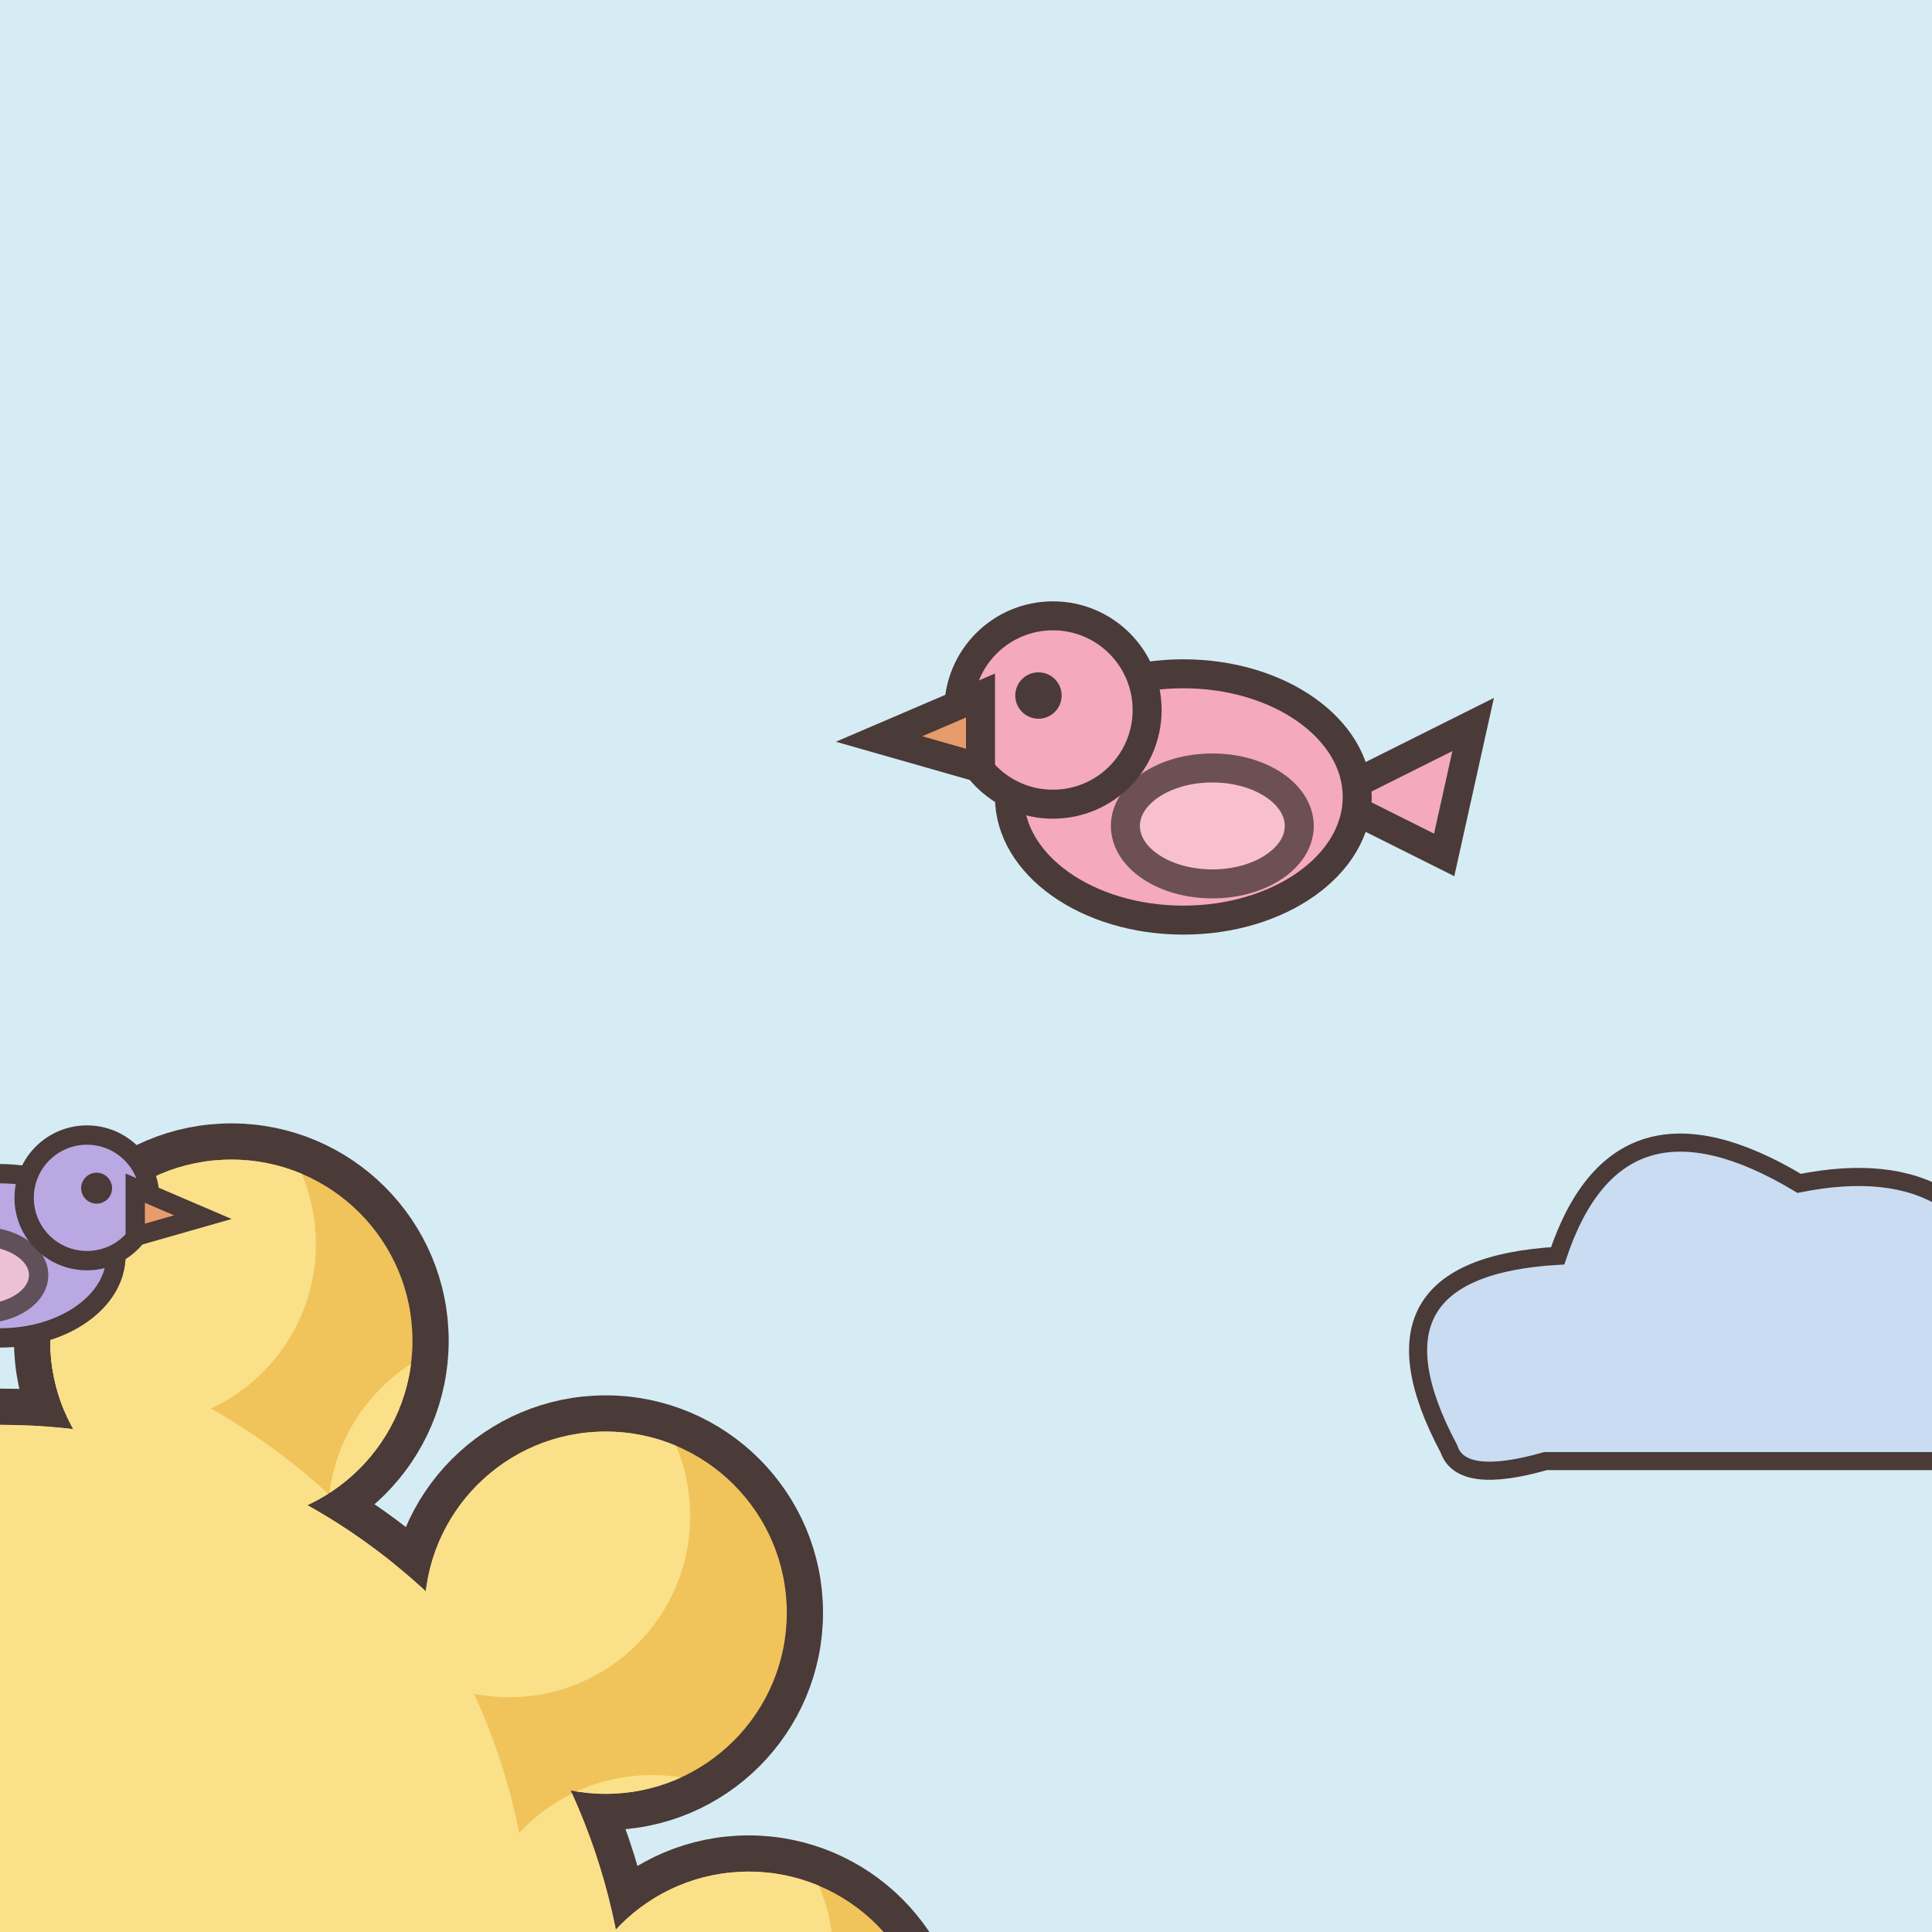
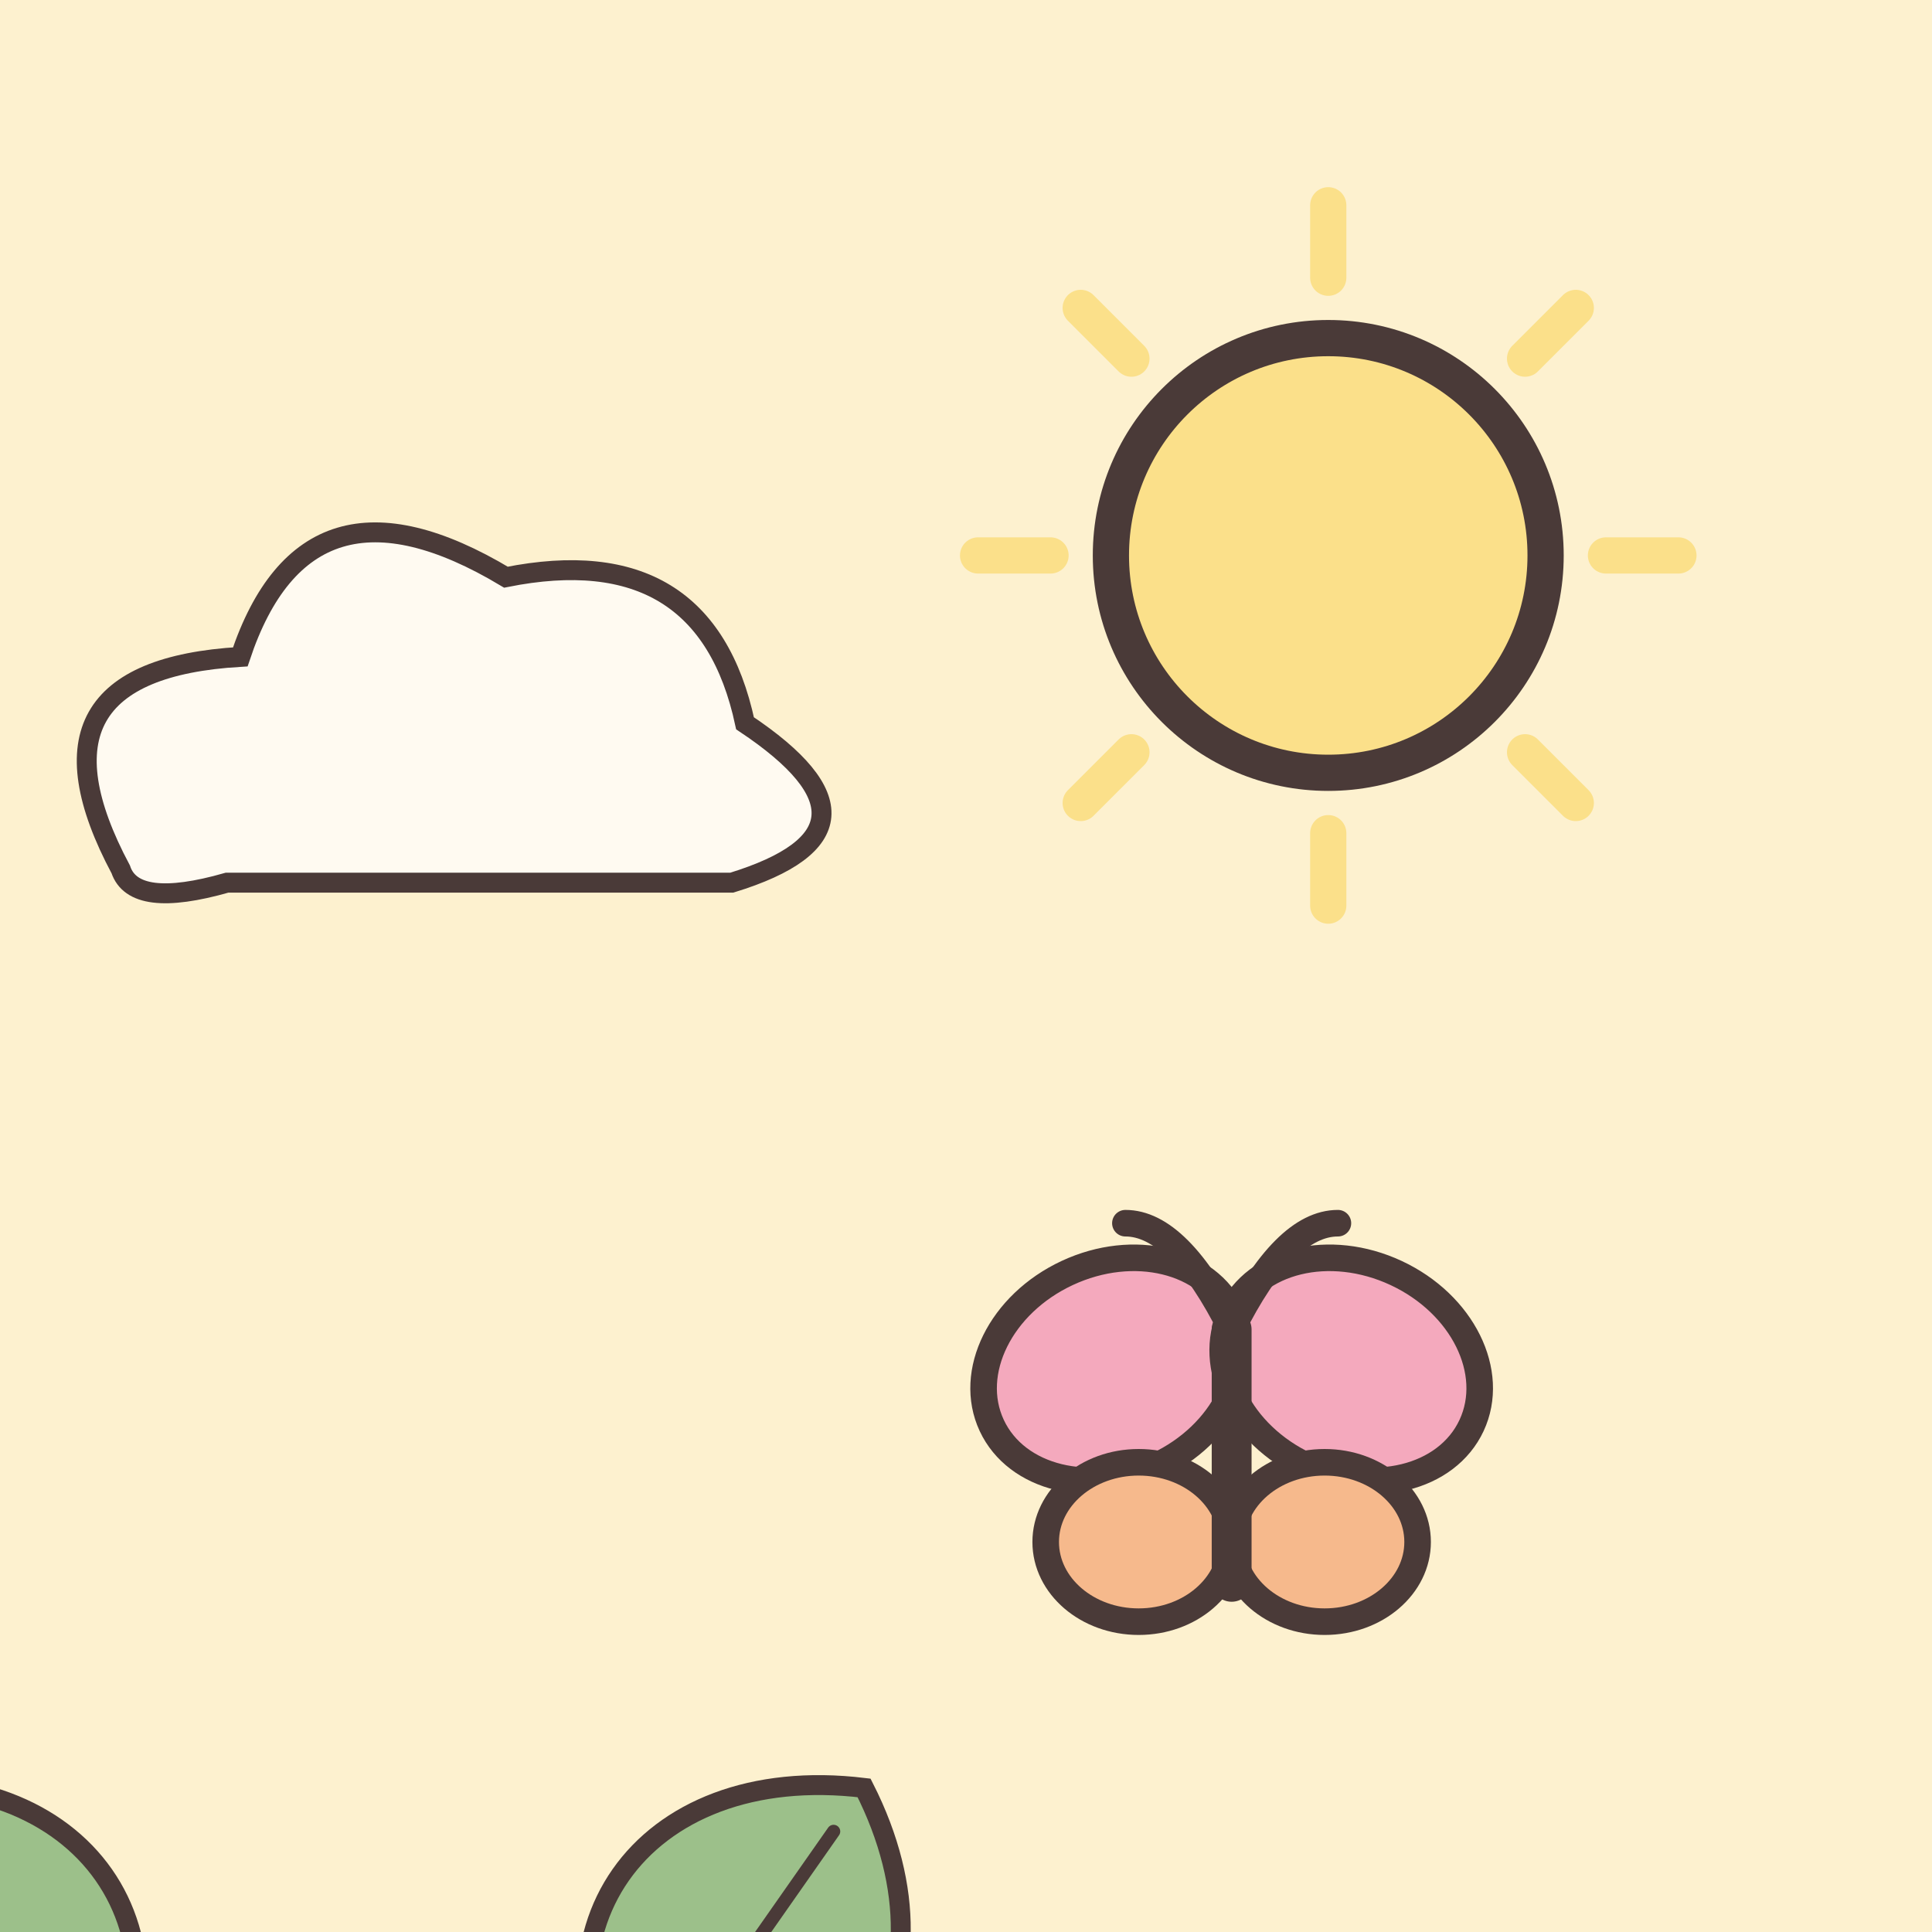
<svg xmlns="http://www.w3.org/2000/svg" width="160" height="160" viewBox="160 0 160 160">
-   <rect width="320" height="320" fill="#d6ecf5" />
-   <path d="M14 150A50 50 0 0 1 114 150" fill="none" stroke="#f4a9bd" stroke-width="7" />
-   <path d="M21 150A43 43 0 0 1 107 150" fill="none" stroke="#fbe08a" stroke-width="7" />
-   <path d="M28 150A36 36 0 0 1 100 150" fill="none" stroke="#9cc08a" stroke-width="7" />
-   <path d="M35 150A29 29 0 0 1 93 150" fill="none" stroke="#a9c1e6" stroke-width="7" />
-   <g transform="translate(60 66) scale(0.9)">
+   <rect width="320" height="320" fill="#fdf1cf" />
+   <g transform="translate(170 72) scale(0.55)">
    <path transform="translate(-30 -80)" d="M30 80Q14 50 48 48Q58 18 88 36Q118 30 124 58Q148 74 122 82H46Q32 86 30 80Z" fill="#fffaf1" stroke="#4a3a38" stroke-width="3" />
  </g>
-   <g transform="translate(258 66) scale(1.2)">
-     <g transform="scale(-1 1)">
-       <path d="M-10 0L-20 -5L-18 4Z" fill="#f4a9bd" stroke="#4a3a38" stroke-width="2" />
-       <ellipse rx="12" ry="8.5" fill="#f4a9bd" stroke="#4a3a38" stroke-width="2" />
-       <circle cx="9" cy="-6" r="6.5" fill="#f4a9bd" stroke="#4a3a38" stroke-width="2" />
-       <path d="M14 -7L21 -4L14 -2Z" fill="#e79c6c" stroke="#4a3a38" stroke-width="2" />
-       <ellipse cx="-2" cy="2" rx="6" ry="4" fill="#f9c6d3" stroke="#4a3a38" stroke-width="2" opacity=".8" />
-       <circle cx="10" cy="-7" r="1.6" fill="#4a3a38" />
+   <path d="M293.0 46.0L299.0 46.0" fill="none" stroke="#fbe08a" stroke-width="3" stroke-linecap="round" stroke-linejoin="round" />
+   <path d="M286.3 62.3L290.5 66.5" fill="none" stroke="#fbe08a" stroke-width="3" stroke-linecap="round" stroke-linejoin="round" />
+   <path d="M270.0 69.0L270.0 75.0" fill="none" stroke="#fbe08a" stroke-width="3" stroke-linecap="round" stroke-linejoin="round" />
+   <path d="M253.7 62.3L249.5 66.5" fill="none" stroke="#fbe08a" stroke-width="3" stroke-linecap="round" stroke-linejoin="round" />
+   <path d="M247.0 46.0L241.0 46.0" fill="none" stroke="#fbe08a" stroke-width="3" stroke-linecap="round" stroke-linejoin="round" />
+   <path d="M253.7 29.7L249.5 25.5" fill="none" stroke="#fbe08a" stroke-width="3" stroke-linecap="round" stroke-linejoin="round" />
+   <path d="M270.0 23.0L270.0 17.0" fill="none" stroke="#fbe08a" stroke-width="3" stroke-linecap="round" stroke-linejoin="round" />
+   <path d="M286.3 29.7L290.5 25.5" fill="none" stroke="#fbe08a" stroke-width="3" stroke-linecap="round" stroke-linejoin="round" />
+   <circle cx="270" cy="46" r="18" fill="#fbe08a" stroke="#4a3a38" stroke-width="3" />
+   <path d="M0 226Q80 200 170 220T320 226V320H0Z" fill="#bfe6d4" />
+   <path d="M0 262Q90 236 190 260T320 262V320H0Z" fill="#9cc08a" stroke="#4a3a38" stroke-width="3" />
+   <path d="M90 150V290" fill="none" stroke="#4a3a38" stroke-width="3" stroke-linecap="round" stroke-linejoin="round" />
+   <g transform="translate(90 285) rotate(-140) scale(1)">
+     <path d="M0 0C14-30 46-30 62 0C46 30 14 30 0 0Z" fill="#9cc08a" stroke="#4a3a38" stroke-width="3" />
+     <path d="M4 0H54" fill="none" stroke="#4a3a38" stroke-width="2" stroke-linecap="round" stroke-linejoin="round" />
+   </g>
+   <ellipse cx="90" cy="69" rx="16.2" ry="28.8" fill="#f6b98c" stroke="#4a3a38" stroke-width="3" transform="rotate(15 90 105)" />
+   <ellipse cx="90" cy="69" rx="16.2" ry="28.8" fill="#f6b98c" stroke="#4a3a38" stroke-width="3" transform="rotate(75 90 105)" />
+   <ellipse cx="90" cy="69" rx="16.2" ry="28.8" fill="#f6b98c" stroke="#4a3a38" stroke-width="3" transform="rotate(135 90 105)" />
+   <ellipse cx="90" cy="69" rx="16.2" ry="28.8" fill="#f6b98c" stroke="#4a3a38" stroke-width="3" transform="rotate(195 90 105)" />
+   <ellipse cx="90" cy="69" rx="16.2" ry="28.8" fill="#f6b98c" stroke="#4a3a38" stroke-width="3" transform="rotate(255 90 105)" />
+   <ellipse cx="90" cy="69" rx="16.2" ry="28.8" fill="#f6b98c" stroke="#4a3a38" stroke-width="3" transform="rotate(315 90 105)" />
+   <circle cx="90" cy="105" r="14" fill="#fbe08a" stroke="#4a3a38" stroke-width="3" />
+   <g transform="translate(34 52) scale(1.1)">
+     <ellipse cx="-4" cy="-9" rx="6" ry="4" fill="#fff" stroke="#4a3a38" stroke-width="2" transform="rotate(-25 -4 -9)" />
+     <ellipse cx="5" cy="-9" rx="6" ry="4" fill="#fff" stroke="#4a3a38" stroke-width="2" transform="rotate(25 5 -9)" />
+     <ellipse rx="12" ry="8" fill="#fbe08a" stroke="#4a3a38" stroke-width="2" />
+     <path d="M-3 -7V7M4 -7V7" fill="none" stroke="#4a3a38" stroke-width="2.5" stroke-linecap="round" stroke-linejoin="round" />
+     <circle cx="-8" cy="-1" r="1.7" fill="#4a3a38" />
+   </g>
+   <g transform="translate(262 120) scale(1.1)">
+     <ellipse cx="-9" cy="-6" rx="10" ry="8" fill="#f4a9bd" stroke="#4a3a38" stroke-width="2" transform="rotate(-25 -9 -6)" />
+     <ellipse cx="9" cy="-6" rx="10" ry="8" fill="#f4a9bd" stroke="#4a3a38" stroke-width="2" transform="rotate(25 9 -6)" />
+     <ellipse cx="-7" cy="7" rx="7" ry="6" fill="#f6b98c" stroke="#4a3a38" stroke-width="2" />
+     <ellipse cx="7" cy="7" rx="7" ry="6" fill="#f6b98c" stroke="#4a3a38" stroke-width="2" />
+     <path d="M0 -9V10" fill="none" stroke="#4a3a38" stroke-width="3" stroke-linecap="round" stroke-linejoin="round" />
+     <path d="M0 -9Q-4 -17 -8 -17M0 -9Q4 -17 8 -17" fill="none" stroke="#4a3a38" stroke-width="2" stroke-linecap="round" stroke-linejoin="round" />
+   </g>
+   <g transform="translate(36 296) scale(1.1)">
+     <path d="M-7 0V-14H7V0Q0 4 -7 0Z" fill="#fffaf1" stroke="#4a3a38" stroke-width="2" />
+     <path d="M-20 -14A20 16 0 0 1 20 -14Z" fill="#e8788f" stroke="#4a3a38" stroke-width="2" />
+     <circle cx="-8" cy="-22" r="3" fill="#fff" />
+     <circle cx="6" cy="-26" r="2.5" fill="#fff" />
+     <circle cx="12" cy="-19" r="2" fill="#fff" />
+   </g>
+   <path d="M60 312q-4-14-10-18M60 312q0-18 2-24M60 312q4-14 12-16" fill="none" stroke="#6f9f6b" stroke-width="3" stroke-linecap="round" stroke-linejoin="round" />
+   <path d="M300 308q-4-14-10-18M300 308q0-18 2-24M300 308q4-14 12-16" fill="none" stroke="#6f9f6b" stroke-width="3" stroke-linecap="round" stroke-linejoin="round" />
+   <g transform="translate(168 176) rotate(-125) scale(0.55)">
+     <path d="M0 0C14-30 46-30 62 0C46 30 14 30 0 0Z" fill="#9cc08a" stroke="#4a3a38" stroke-width="3" />
+     <path d="M4 0H54" fill="none" stroke="#4a3a38" stroke-width="2" stroke-linecap="round" stroke-linejoin="round" />
+   </g>
+   <g transform="translate(212 176) rotate(-55) scale(0.55)">
+     <path d="M0 0C14-30 46-30 62 0C46 30 14 30 0 0Z" fill="#9cc08a" stroke="#4a3a38" stroke-width="3" />
+     <path d="M4 0H54" fill="none" stroke="#4a3a38" stroke-width="2" stroke-linecap="round" stroke-linejoin="round" />
+   </g>
+   <g stroke="#4a3a38" stroke-width="6" stroke-linejoin="round" fill="#4a3a38">
+     <ellipse cx="190" cy="222" rx="68" ry="58" />
+     <ellipse cx="156" cy="276" rx="20" ry="12" />
+     <ellipse cx="224" cy="276" rx="20" ry="12" />
+     <ellipse cx="128" cy="216" rx="11" ry="18" transform="rotate(50 128 216)" />
+     <ellipse cx="257" cy="190" rx="11" ry="18" transform="rotate(30 257 190)" />
+   </g>
+   <clipPath id="pip">
+     <ellipse cx="190" cy="222" rx="68" ry="58" />
+     <ellipse cx="156" cy="276" rx="20" ry="12" />
+     <ellipse cx="224" cy="276" rx="20" ry="12" />
+     <ellipse cx="128" cy="216" rx="11" ry="18" transform="rotate(50 128 216)" />
+     <ellipse cx="257" cy="190" rx="11" ry="18" transform="rotate(30 257 190)" />
+   </clipPath>
+   <g clip-path="url(#pip)">
+     <rect width="320" height="320" fill="#f6b98c" />
+     <g transform="translate(-8 -8)" fill="#f8d5b8">
+       <ellipse cx="190" cy="222" rx="68" ry="58" />
+       <ellipse cx="156" cy="276" rx="20" ry="12" />
+       <ellipse cx="224" cy="276" rx="20" ry="12" />
+       <ellipse cx="128" cy="216" rx="11" ry="18" transform="rotate(50 128 216)" />
+       <ellipse cx="257" cy="190" rx="11" ry="18" transform="rotate(30 257 190)" />
+     </g>
+     <ellipse cx="160" cy="190" rx="16" ry="9" fill="#fff" opacity=".5" transform="rotate(-35 160 190)" />
+   </g>
+   <path d="M167 213Q173 204 179 213" fill="none" stroke="#4a3a38" stroke-width="2.5" stroke-linecap="round" stroke-linejoin="round" />
+   <path d="M201 213Q207 204 213 213" fill="none" stroke="#4a3a38" stroke-width="2.5" stroke-linecap="round" stroke-linejoin="round" />
+   <ellipse cx="163" cy="224" rx="7" ry="4.5" fill="#e8788f" opacity=".55" />
+   <ellipse cx="217" cy="224" rx="7" ry="4.5" fill="#e8788f" opacity=".55" />
+   <path d="M180 222Q190 224 200 222Q190 240 180 222Z" fill="#e8788f" stroke="#4a3a38" stroke-width="2.5" stroke-linejoin="round" />
+   <g transform="translate(110 196) scale(1)">
+     <g transform="rotate(-15)">
+       <path d="M-12 2L-28 12" fill="none" stroke="#4a3a38" stroke-width="4" stroke-linecap="round" stroke-linejoin="round" />
+       <ellipse cx="-29" cy="13" rx="3" ry="5" fill="#8fb0dd" stroke="#4a3a38" stroke-width="2" />
+       <path d="M12 -5Q24 -2 12 9" fill="none" stroke="#4a3a38" stroke-width="3" stroke-linecap="round" stroke-linejoin="round" />
+       <rect x="-12" y="-10" width="24" height="20" rx="5" fill="#a9c1e6" stroke="#4a3a38" stroke-width="2" />
+       <path d="M-8 -4H8" fill="none" stroke="#fff" stroke-width="2" stroke-linecap="round" stroke-linejoin="round" />
    </g>
  </g>
-   <g transform="translate(280 120) scale(0.5)">
-     <path transform="translate(-30 -80)" d="M30 80Q14 50 48 48Q58 18 88 36Q118 30 124 58Q148 74 122 82H46Q32 86 30 80Z" fill="#c9dcf2" stroke="#4a3a38" stroke-width="3" />
+   <path d="M78 212.6Q81 218 78 221Q75 218 78 212.6Z" fill="#a9c1e6" stroke="#4a3a38" stroke-width="2" />
+   <path d="M74 227.32Q76.6 232 74 234.6Q71.4 232 74 227.32Z" fill="#a9c1e6" stroke="#4a3a38" stroke-width="2" />
+   <path d="M84 238.04Q86.2 242 84 244.2Q81.8 242 84 238.04Z" fill="#a9c1e6" stroke="#4a3a38" stroke-width="2" />
+   <g transform="translate(284 300) scale(0.9)">
+     <ellipse cx="2" cy="-5" rx="24" ry="6" fill="#f8d5b8" stroke="#4a3a38" stroke-width="2" />
+     <path d="M24 -8V-20M29 -8L34 -18" fill="none" stroke="#4a3a38" stroke-width="2" stroke-linecap="round" stroke-linejoin="round" />
+     <circle cx="-4" cy="-16" r="13" fill="#b9a8e2" stroke="#4a3a38" stroke-width="2" />
+     <path d="M-4 -16a4 4 0 1 1 4 4a8 8 0 1 1-8-8" fill="none" stroke="#4a3a38" stroke-width="2" stroke-linecap="round" stroke-linejoin="round" />
  </g>
-   <g transform="translate(52 232) scale(0.8)">
-     <path d="M-12 24L-8 42M12 24L8 42" fill="none" stroke="#4a3a38" stroke-width="2" stroke-linecap="round" stroke-linejoin="round" />
-     <rect x="-10" y="42" width="20" height="13" rx="3" fill="#f6b98c" stroke="#4a3a38" stroke-width="2" />
-     <circle r="26" fill="#f4a9bd" stroke="#4a3a38" stroke-width="2" />
-     <path d="M0 -26C-14 -10 -14 10 0 26C14 10 14 -10 0 -26Z" fill="#fbe08a" stroke="#4a3a38" stroke-width="2" />
-   </g>
-   <g transform="translate(250 262) scale(1.1)">
-     <path d="M0 0L46 -14L20 12Z" fill="#fffaf1" stroke="#4a3a38" stroke-width="2" stroke-linejoin="round" />
-     <path d="M0 0L20 12L16 2Z" fill="#a9c1e6" stroke="#4a3a38" stroke-width="2" stroke-linejoin="round" />
-   </g>
-   <g transform="translate(300 308) scale(0.7)">
-     <path transform="translate(-30 -80)" d="M30 80Q14 50 48 48Q58 18 88 36Q118 30 124 58Q148 74 122 82H46Q32 86 30 80Z" fill="#fffaf1" stroke="#4a3a38" stroke-width="3" />
-   </g>
-   <g stroke="#4a3a38" stroke-width="6" stroke-linejoin="round" fill="#4a3a38">
-     <circle cx="222" cy="170" r="15" />
-     <circle cx="210.159" cy="206.443" r="15" />
-     <circle cx="179.159" cy="228.966" r="15" />
-     <circle cx="140.841" cy="228.966" r="15" />
-     <circle cx="109.841" cy="206.443" r="15" />
-     <circle cx="98" cy="170" r="15" />
-     <circle cx="109.841" cy="133.557" r="15" />
-     <circle cx="140.841" cy="111.034" r="15" />
-     <circle cx="179.159" cy="111.034" r="15" />
-     <circle cx="210.159" cy="133.557" r="15" />
-     <circle cx="160" cy="170" r="52" />
-   </g>
-   <clipPath id="sunny">
-     <circle cx="222" cy="170" r="15" />
-     <circle cx="210.159" cy="206.443" r="15" />
-     <circle cx="179.159" cy="228.966" r="15" />
-     <circle cx="140.841" cy="228.966" r="15" />
-     <circle cx="109.841" cy="206.443" r="15" />
-     <circle cx="98" cy="170" r="15" />
-     <circle cx="109.841" cy="133.557" r="15" />
-     <circle cx="140.841" cy="111.034" r="15" />
-     <circle cx="179.159" cy="111.034" r="15" />
-     <circle cx="210.159" cy="133.557" r="15" />
-     <circle cx="160" cy="170" r="52" />
-   </clipPath>
-   <g clip-path="url(#sunny)">
-     <rect width="320" height="320" fill="#f0c45a" />
-     <g transform="translate(-8 -8)" fill="#fbe08a">
-       <circle cx="222" cy="170" r="15" />
-       <circle cx="210.159" cy="206.443" r="15" />
-       <circle cx="179.159" cy="228.966" r="15" />
-       <circle cx="140.841" cy="228.966" r="15" />
-       <circle cx="109.841" cy="206.443" r="15" />
-       <circle cx="98" cy="170" r="15" />
-       <circle cx="109.841" cy="133.557" r="15" />
-       <circle cx="140.841" cy="111.034" r="15" />
-       <circle cx="179.159" cy="111.034" r="15" />
-       <circle cx="210.159" cy="133.557" r="15" />
-       <circle cx="160" cy="170" r="52" />
-     </g>
-     <ellipse cx="135" cy="142" rx="18" ry="9" fill="#fff" opacity=".5" transform="rotate(-35 135 142)" />
-   </g>
-   <circle cx="143" cy="164" r="4.5" fill="#4a3a38" />
-   <circle cx="144.5" cy="162.5" r="1.35" fill="#fff" />
-   <path d="M171 167Q177 158 183 167" fill="none" stroke="#4a3a38" stroke-width="2.5" stroke-linecap="round" stroke-linejoin="round" />
-   <ellipse cx="133" cy="176" rx="7" ry="4.5" fill="#e8788f" opacity=".55" />
-   <ellipse cx="187" cy="176" rx="7" ry="4.5" fill="#e8788f" opacity=".55" />
-   <path d="M150 172Q160 174 170 172Q160 190 150 172Z" fill="#e8788f" stroke="#4a3a38" stroke-width="2.5" stroke-linejoin="round" />
-   <g transform="translate(160 104) scale(0.8)">
-     <g transform="scale(1 1)">
-       <path d="M-10 0L-20 -5L-18 4Z" fill="#b9a8e2" stroke="#4a3a38" stroke-width="2" />
-       <ellipse rx="12" ry="8.5" fill="#b9a8e2" stroke="#4a3a38" stroke-width="2" />
-       <circle cx="9" cy="-6" r="6.5" fill="#b9a8e2" stroke="#4a3a38" stroke-width="2" />
-       <path d="M14 -7L21 -4L14 -2Z" fill="#e79c6c" stroke="#4a3a38" stroke-width="2" />
-       <ellipse cx="-2" cy="2" rx="6" ry="4" fill="#f9c6d3" stroke="#4a3a38" stroke-width="2" opacity=".8" />
-       <circle cx="10" cy="-7" r="1.6" fill="#4a3a38" />
-     </g>
-   </g>
-   <path d="M40 292Q120 268 200 296" fill="none" stroke="#fffaf1" stroke-width="10" stroke-linecap="round" />
</svg>
